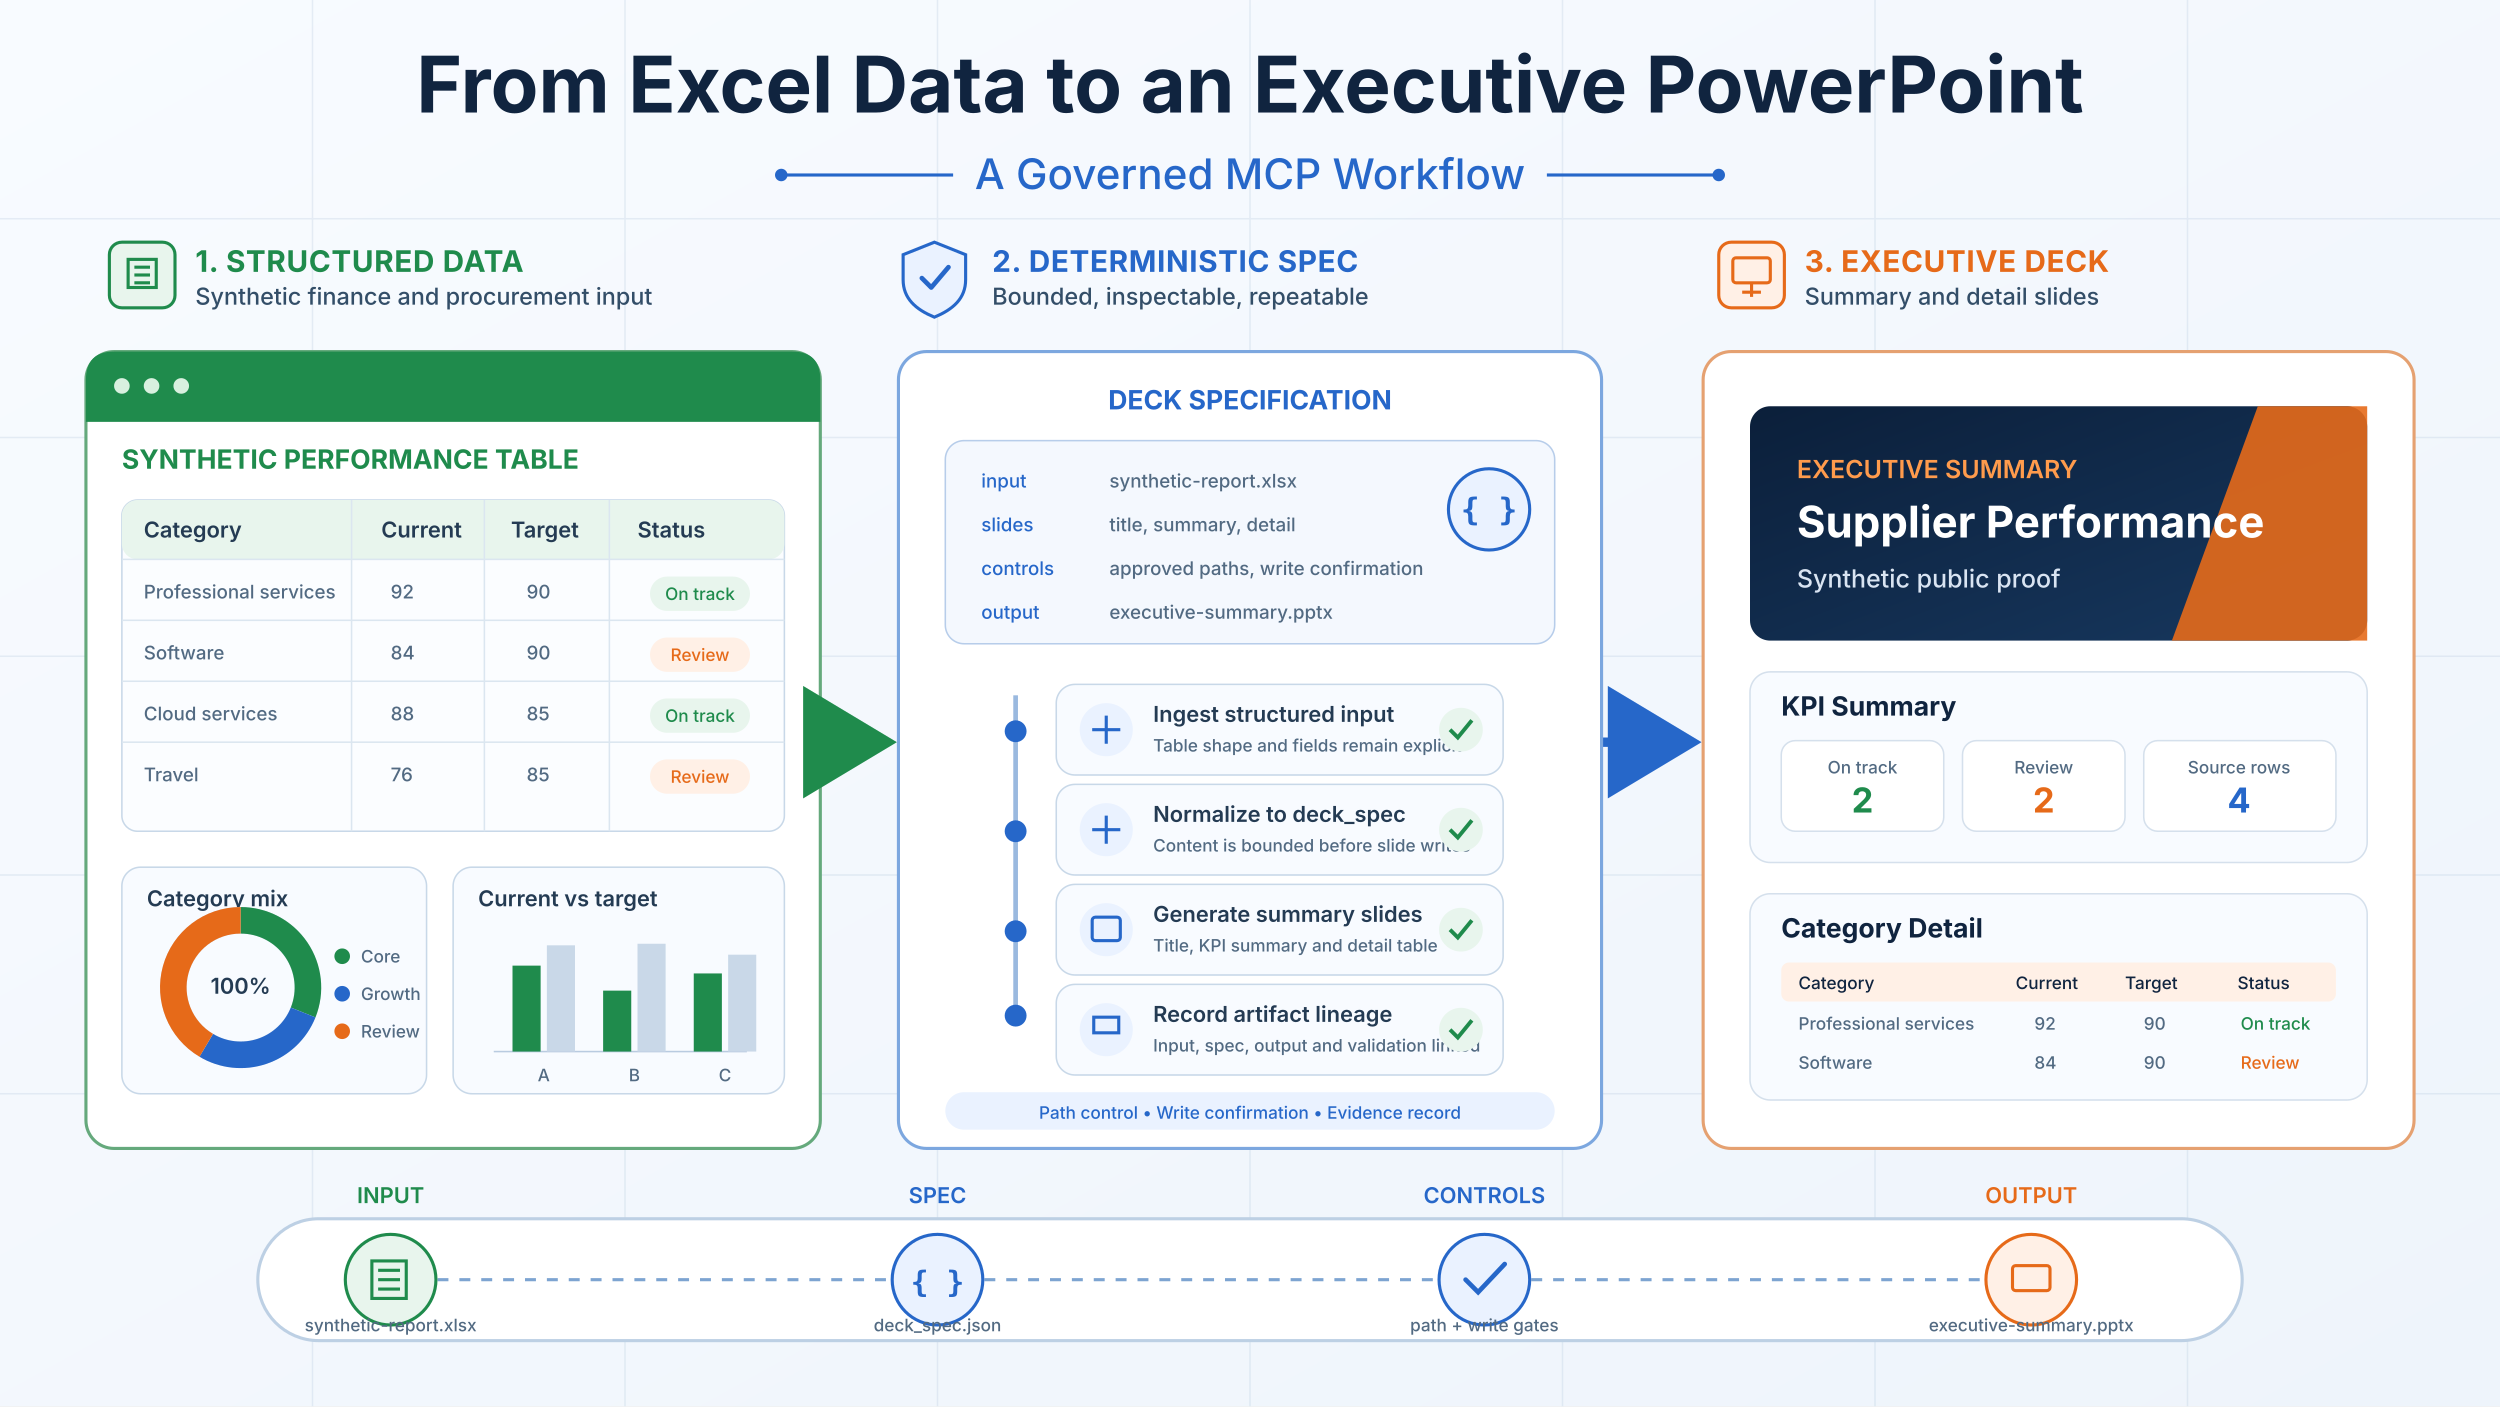
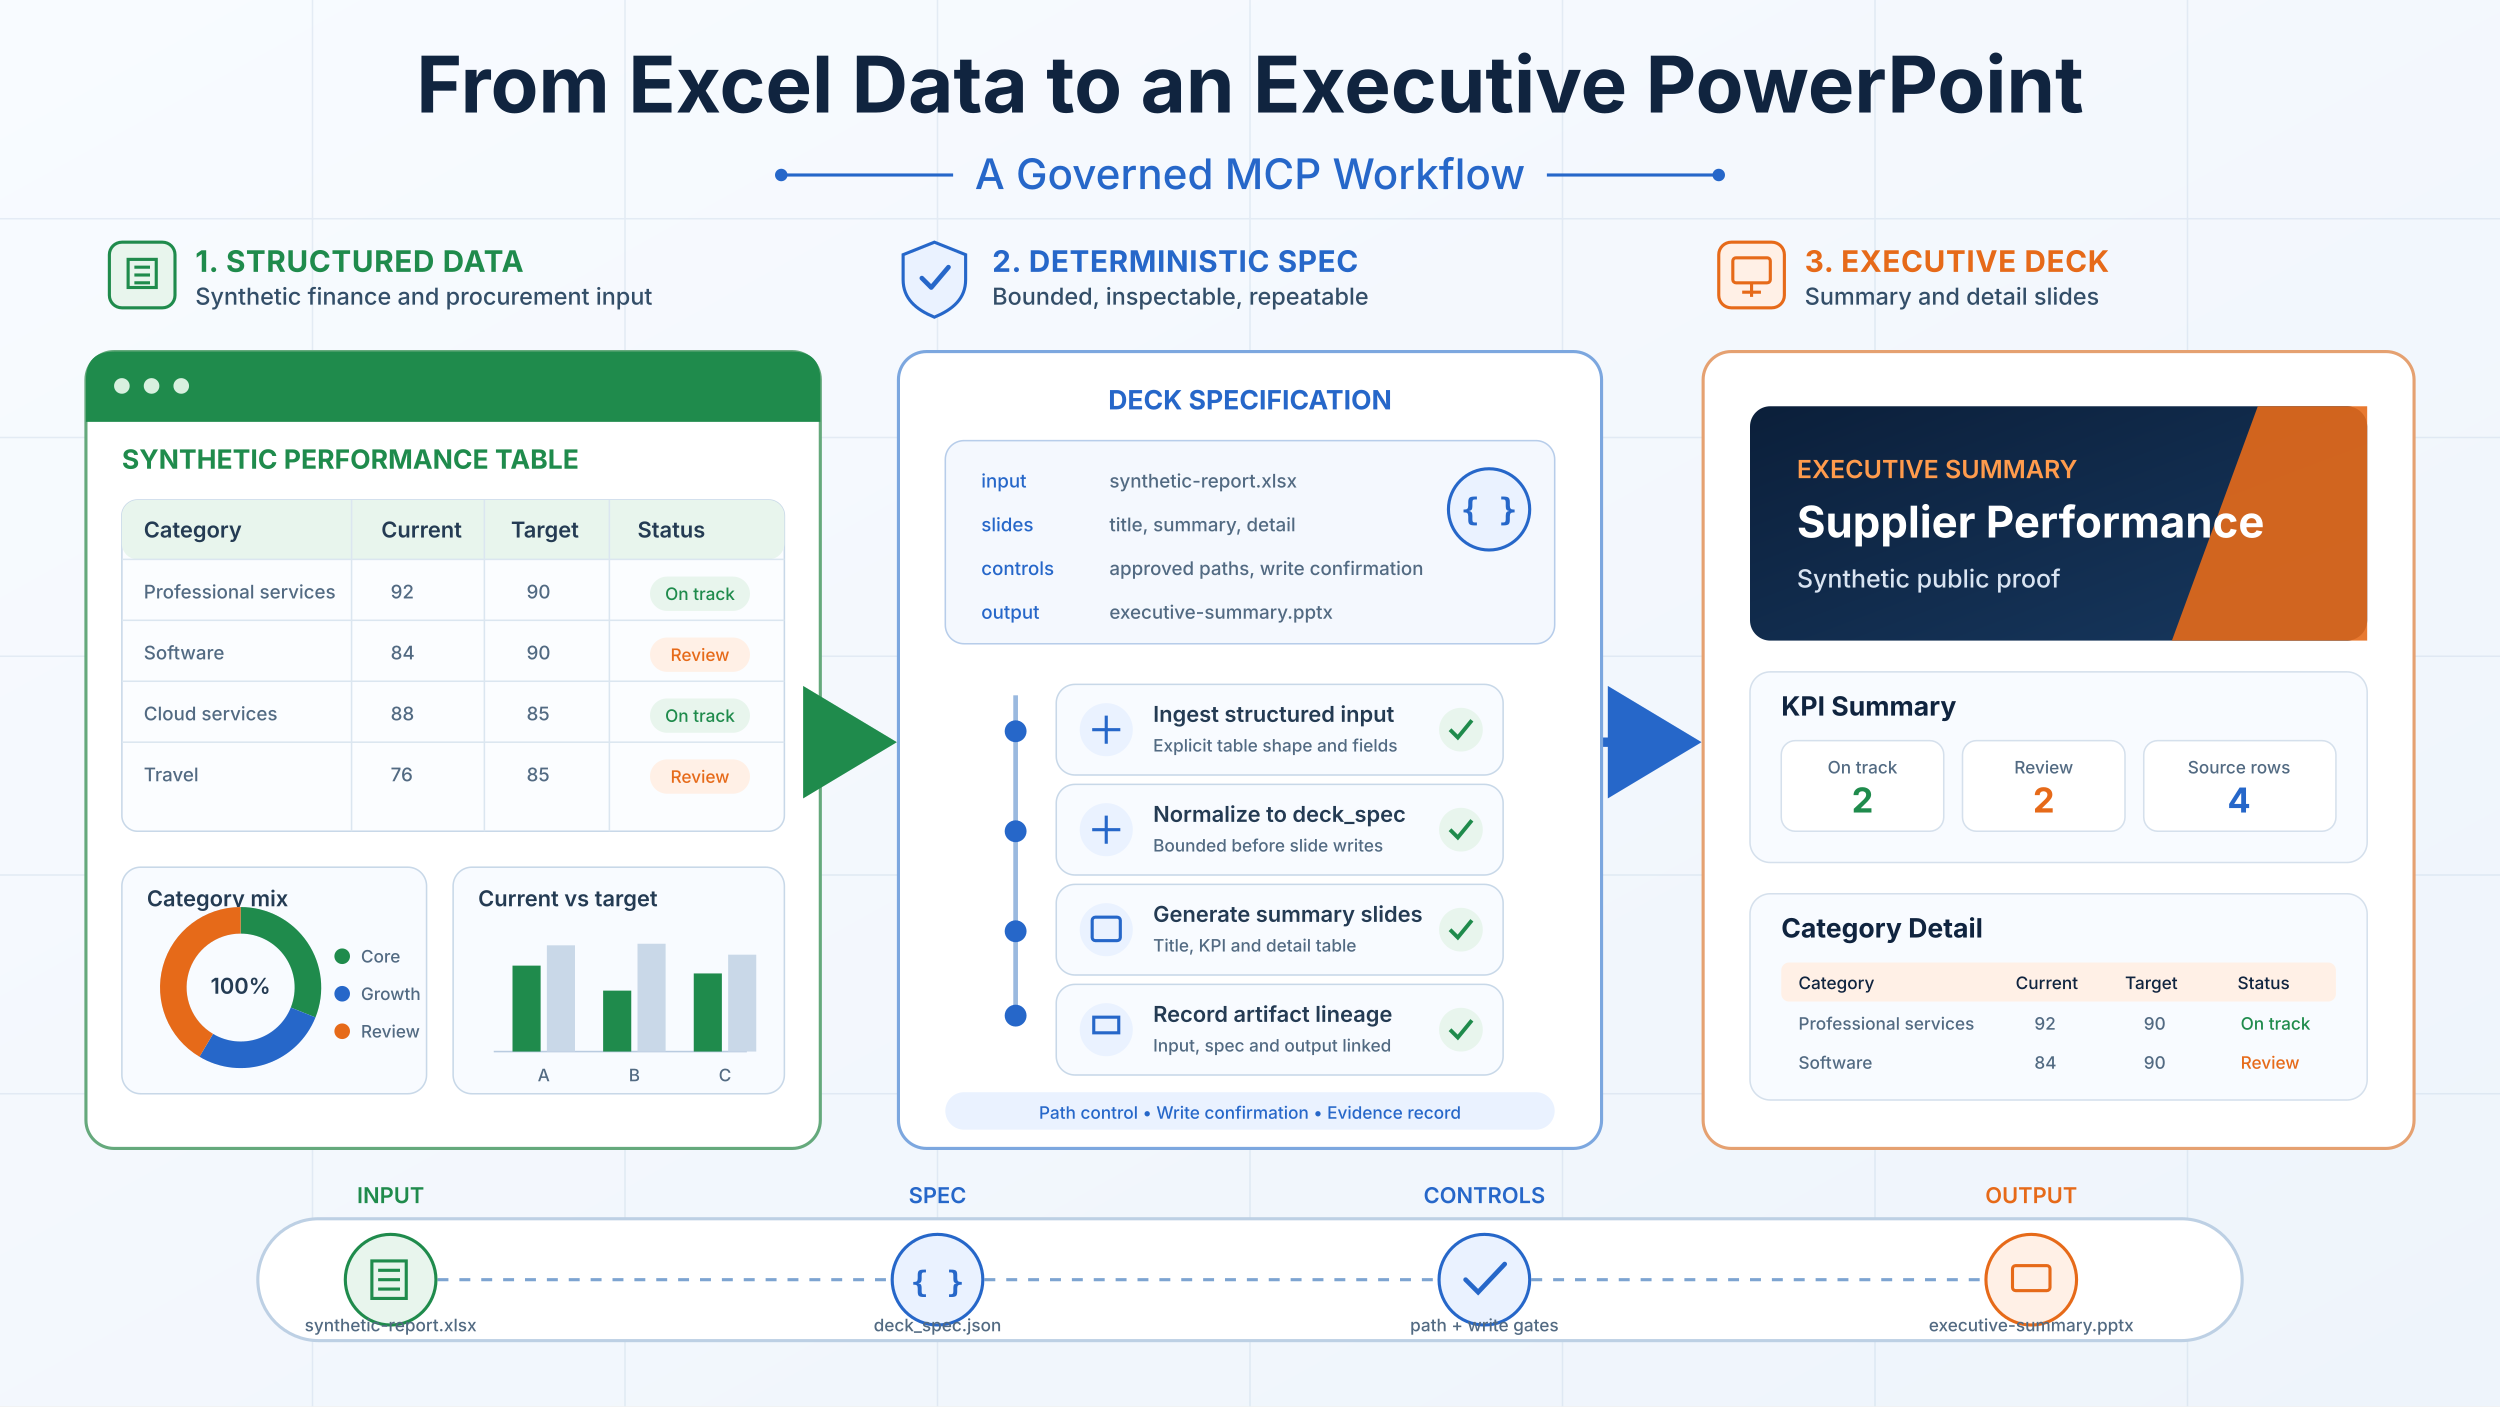
<svg xmlns="http://www.w3.org/2000/svg" viewBox="0 0 1600 900" role="img" aria-labelledby="title desc">
  <defs>
    <linearGradient id="bg" x1="0" y1="0" x2="1" y2="1">
      <stop offset="0" stop-color="#f8fbff" />
      <stop offset="1" stop-color="#eef4fb" />
    </linearGradient>
    <linearGradient id="navySlide" x1="0" y1="0" x2="1" y2="1">
      <stop offset="0" stop-color="#0b1f3a" />
      <stop offset="1" stop-color="#17385f" />
    </linearGradient>
    <filter id="shadow" x="-20%" y="-20%" width="140%" height="140%">
      <feDropShadow dx="0" dy="8" stdDeviation="10" flood-color="#16324f" flood-opacity="0.12" />
    </filter>
    <marker id="arrowGreen" markerWidth="12" markerHeight="12" refX="9" refY="6" orient="auto">
      <path d="M0,0 L10,6 L0,12 Z" fill="#1f8b4c" />
    </marker>
    <marker id="arrowBlue" markerWidth="12" markerHeight="12" refX="9" refY="6" orient="auto">
      <path d="M0,0 L10,6 L0,12 Z" fill="#2667c9" />
    </marker>
    <style>
      .title { font-family: Inter, Arial, sans-serif; font-size: 50px; font-weight: 700; fill: #10243f; }
      .subtitle { font-family: Inter, Arial, sans-serif; font-size: 27px; font-weight: 500; fill: #2667c9; }
      .section { font-family: Inter, Arial, sans-serif; font-size: 19px; font-weight: 700; letter-spacing: 0.4px; }
      .sectionSub { font-family: Inter, Arial, sans-serif; font-size: 15px; font-weight: 500; fill: #334e68; }
      .cardTitle { font-family: Inter, Arial, sans-serif; font-size: 17px; font-weight: 700; fill: #10243f; }
      .label { font-family: Inter, Arial, sans-serif; font-size: 14px; font-weight: 600; fill: #243b53; }
      .small { font-family: Inter, Arial, sans-serif; font-size: 12px; font-weight: 500; fill: #526a82; }
      .tiny { font-family: Inter, Arial, sans-serif; font-size: 11px; font-weight: 500; fill: #526a82; }
      .white { fill: #ffffff; }
      .green { fill: #1f8b4c; }
      .blue { fill: #2667c9; }
      .orange { fill: #e66a19; }
      .navy { fill: #10243f; }
      .strokeSoft { stroke: #c9d8e8; stroke-width: 1.5; }
    </style>
  </defs>
  <rect width="1600" height="900" fill="url(#bg)" />
  <g opacity="0.25" stroke="#aac0d8" stroke-width="1">
    <path d="M0 140 H1600 M0 280 H1600 M0 420 H1600 M0 560 H1600 M0 700 H1600" />
    <path d="M200 0 V900 M400 0 V900 M600 0 V900 M800 0 V900 M1000 0 V900 M1200 0 V900 M1400 0 V900" />
  </g>
  <text x="800" y="72" text-anchor="middle" class="title">From Excel Data to an Executive PowerPoint</text>
  <line x1="500" y1="112" x2="610" y2="112" stroke="#2667c9" stroke-width="2" />
  <circle cx="500" cy="112" r="4" fill="#2667c9" />
  <text x="800" y="121" text-anchor="middle" class="subtitle">A Governed MCP Workflow</text>
  <line x1="990" y1="112" x2="1100" y2="112" stroke="#2667c9" stroke-width="2" />
  <circle cx="1100" cy="112" r="4" fill="#2667c9" />
  <g aria-label="Stage one structured data">
    <rect x="70" y="155" width="42" height="42" rx="8" fill="#e8f5ed" stroke="#1f8b4c" stroke-width="2" />
    <path d="M82 166 H100 V184 H82 Z M86 171 H96 M86 176 H96 M86 181 H96" fill="none" stroke="#1f8b4c" stroke-width="2" />
    <text x="125" y="174" class="section green">1. STRUCTURED DATA</text>
    <text x="125" y="195" class="sectionSub">Synthetic finance and procurement input</text>
  </g>
  <g aria-label="Stage two deterministic specification">
    <path d="M598 155 L618 163 V179 C618 191 610 198 598 203 C586 198 578 191 578 179 V163 Z" fill="#eaf2ff" stroke="#2667c9" stroke-width="2" />
    <path d="M590 178 L596 184 L607 171" fill="none" stroke="#2667c9" stroke-width="3" stroke-linecap="round" stroke-linejoin="round" />
    <text x="635" y="174" class="section blue">2. DETERMINISTIC SPEC</text>
    <text x="635" y="195" class="sectionSub">Bounded, inspectable, repeatable</text>
  </g>
  <g aria-label="Stage three presentation output">
    <rect x="1100" y="155" width="42" height="42" rx="8" fill="#fff0e6" stroke="#e66a19" stroke-width="2" />
    <rect x="1109" y="165" width="24" height="16" rx="2" fill="none" stroke="#e66a19" stroke-width="2" />
    <path d="M1115 187 H1127 M1121 181 V190" stroke="#e66a19" stroke-width="2" />
    <text x="1155" y="174" class="section orange">3. EXECUTIVE DECK</text>
    <text x="1155" y="195" class="sectionSub">Summary and detail slides</text>
  </g>
  <g aria-label="Synthetic spreadsheet input">
    <rect x="55" y="225" width="470" height="510" rx="18" fill="#ffffff" stroke="#65a97c" stroke-width="2" />
    <path d="M55 243 Q55 225 73 225 H507 Q525 225 525 243 V270 H55 Z" fill="#1f8b4c" />
    <circle cx="78" cy="247" r="5" fill="#d8f0df" />
    <circle cx="97" cy="247" r="5" fill="#d8f0df" />
    <circle cx="116" cy="247" r="5" fill="#d8f0df" />
    <text x="78" y="300" class="cardTitle green">SYNTHETIC PERFORMANCE TABLE</text>
    <rect x="78" y="320" width="424" height="212" rx="10" fill="#fbfdff" stroke="#c8d8e8" />
    <rect x="78" y="320" width="424" height="38" rx="10" fill="#e8f5ed" />
    <text x="92" y="344" class="label">Category</text>
    <text x="244" y="344" class="label">Current</text>
    <text x="327" y="344" class="label">Target</text>
    <text x="408" y="344" class="label">Status</text>
    <g stroke="#dbe6f0" stroke-width="1">
      <path d="M78 358 H502 M78 397 H502 M78 436 H502 M78 475 H502" />
      <path d="M225 320 V532 M310 320 V532 M390 320 V532" />
    </g>
    <text x="92" y="383" class="small">Professional services</text>
    <text x="250" y="383" class="small">92</text>
    <text x="337" y="383" class="small">90</text>
    <rect x="416" y="369" width="64" height="22" rx="11" fill="#e8f5ed" />
    <text x="448" y="384" text-anchor="middle" class="tiny green">On track</text>
    <text x="92" y="422" class="small">Software</text>
    <text x="250" y="422" class="small">84</text>
    <text x="337" y="422" class="small">90</text>
    <rect x="416" y="408" width="64" height="22" rx="11" fill="#fff0e6" />
    <text x="448" y="423" text-anchor="middle" class="tiny orange">Review</text>
    <text x="92" y="461" class="small">Cloud services</text>
    <text x="250" y="461" class="small">88</text>
    <text x="337" y="461" class="small">85</text>
    <rect x="416" y="447" width="64" height="22" rx="11" fill="#e8f5ed" />
    <text x="448" y="462" text-anchor="middle" class="tiny green">On track</text>
    <text x="92" y="500" class="small">Travel</text>
    <text x="250" y="500" class="small">76</text>
    <text x="337" y="500" class="small">85</text>
    <rect x="416" y="486" width="64" height="22" rx="11" fill="#fff0e6" />
    <text x="448" y="501" text-anchor="middle" class="tiny orange">Review</text>
    <rect x="78" y="555" width="195" height="145" rx="12" fill="#f8fbff" stroke="#c8d8e8" />
    <text x="94" y="580" class="label">Category mix</text>
    <circle cx="154" cy="632" r="43" fill="none" stroke="#d7e2ed" stroke-width="17" />
    <path d="M154 589 A43 43 0 0 1 194 648" fill="none" stroke="#1f8b4c" stroke-width="17" />
    <path d="M194 648 A43 43 0 0 1 132 669" fill="none" stroke="#2667c9" stroke-width="17" />
    <path d="M132 669 A43 43 0 0 1 154 589" fill="none" stroke="#e66a19" stroke-width="17" />
    <text x="154" y="636" text-anchor="middle" class="label">100%</text>
    <circle cx="219" cy="612" r="5" fill="#1f8b4c" />
    <text x="231" y="616" class="tiny">Core</text>
    <circle cx="219" cy="636" r="5" fill="#2667c9" />
    <text x="231" y="640" class="tiny">Growth</text>
    <circle cx="219" cy="660" r="5" fill="#e66a19" />
    <text x="231" y="664" class="tiny">Review</text>
    <rect x="290" y="555" width="212" height="145" rx="12" fill="#f8fbff" stroke="#c8d8e8" />
    <text x="306" y="580" class="label">Current vs target</text>
    <line x1="316" y1="673" x2="478" y2="673" stroke="#b9cbe0" />
    <rect x="328" y="618" width="18" height="55" fill="#1f8b4c" />
    <rect x="350" y="605" width="18" height="68" fill="#c9d8e8" />
    <rect x="386" y="634" width="18" height="39" fill="#1f8b4c" />
    <rect x="408" y="604" width="18" height="69" fill="#c9d8e8" />
    <rect x="444" y="623" width="18" height="50" fill="#1f8b4c" />
    <rect x="466" y="611" width="18" height="62" fill="#c9d8e8" />
    <text x="348" y="692" text-anchor="middle" class="tiny">A</text>
    <text x="406" y="692" text-anchor="middle" class="tiny">B</text>
    <text x="464" y="692" text-anchor="middle" class="tiny">C</text>
  </g>
  <line x1="535" y1="475" x2="568" y2="475" stroke="#1f8b4c" stroke-width="6" marker-end="url(#arrowGreen)" />
  <line x1="1025" y1="475" x2="1083" y2="475" stroke="#2667c9" stroke-width="6" marker-end="url(#arrowBlue)" />
  <g aria-label="Deterministic workflow specification">
    <rect x="575" y="225" width="450" height="510" rx="18" fill="#ffffff" stroke="#7ca7df" stroke-width="2" />
    <text x="800" y="262" text-anchor="middle" class="cardTitle blue">DECK SPECIFICATION</text>
    <rect x="605" y="282" width="390" height="130" rx="12" fill="#f4f8fe" stroke="#b7cdea" />
    <text x="628" y="312" class="small blue">input</text>
    <text x="710" y="312" class="small">synthetic-report.xlsx</text>
    <text x="628" y="340" class="small blue">slides</text>
    <text x="710" y="340" class="small">title, summary, detail</text>
    <text x="628" y="368" class="small blue">controls</text>
    <text x="710" y="368" class="small">approved paths, write confirmation</text>
    <text x="628" y="396" class="small blue">output</text>
    <text x="710" y="396" class="small">executive-summary.pptx</text>
    <circle cx="953" cy="326" r="26" fill="#eaf2ff" stroke="#2667c9" stroke-width="2" />
    <text x="953" y="333" text-anchor="middle" style="font-family:monospace;font-size:20px;font-weight:700;fill:#2667c9">{ }</text>
    <g>
      <line x1="650" y1="445" x2="650" y2="650" stroke="#9ab9df" stroke-width="3" />
      <circle cx="650" cy="468" r="7" fill="#2667c9" />
      <circle cx="650" cy="532" r="7" fill="#2667c9" />
      <circle cx="650" cy="596" r="7" fill="#2667c9" />
      <circle cx="650" cy="650" r="7" fill="#2667c9" />
      <rect x="676" y="438" width="286" height="58" rx="12" fill="#f8fbff" stroke="#c8d8e8" />
      <circle cx="708" cy="467" r="17" fill="#eaf2ff" />
      <path d="M699 467 H717 M708 458 V476" stroke="#2667c9" stroke-width="2" />
      <text x="738" y="462" class="label">Ingest structured input</text>
-       <text x="738" y="481" class="tiny">Table shape and fields remain explicit</text>
+       <text x="738" y="481" class="tiny">Explicit table shape and fields</text>
      <circle cx="935" cy="467" r="14" fill="#e8f5ed" />
      <path d="M928 467 L933 472 L942 461" fill="none" stroke="#1f8b4c" stroke-width="2.5" />
      <rect x="676" y="502" width="286" height="58" rx="12" fill="#f8fbff" stroke="#c8d8e8" />
      <circle cx="708" cy="531" r="17" fill="#eaf2ff" />
      <path d="M699 531 H717 M708 522 V540" stroke="#2667c9" stroke-width="2" />
      <text x="738" y="526" class="label">Normalize to deck_spec</text>
-       <text x="738" y="545" class="tiny">Content is bounded before slide writes</text>
+       <text x="738" y="545" class="tiny">Bounded before slide writes</text>
      <circle cx="935" cy="531" r="14" fill="#e8f5ed" />
      <path d="M928 531 L933 536 L942 525" fill="none" stroke="#1f8b4c" stroke-width="2.5" />
      <rect x="676" y="566" width="286" height="58" rx="12" fill="#f8fbff" stroke="#c8d8e8" />
      <circle cx="708" cy="595" r="17" fill="#eaf2ff" />
      <rect x="699" y="587" width="18" height="15" rx="2" fill="none" stroke="#2667c9" stroke-width="2" />
      <text x="738" y="590" class="label">Generate summary slides</text>
-       <text x="738" y="609" class="tiny">Title, KPI summary and detail table</text>
+       <text x="738" y="609" class="tiny">Title, KPI and detail table</text>
      <circle cx="935" cy="595" r="14" fill="#e8f5ed" />
      <path d="M928 595 L933 600 L942 589" fill="none" stroke="#1f8b4c" stroke-width="2.5" />
      <rect x="676" y="630" width="286" height="58" rx="12" fill="#f8fbff" stroke="#c8d8e8" />
      <circle cx="708" cy="659" r="17" fill="#eaf2ff" />
      <path d="M700 661 H716 V651 H700 Z" fill="none" stroke="#2667c9" stroke-width="2" />
      <text x="738" y="654" class="label">Record artifact lineage</text>
-       <text x="738" y="673" class="tiny">Input, spec, output and validation linked</text>
+       <text x="738" y="673" class="tiny">Input, spec and output linked</text>
      <circle cx="935" cy="659" r="14" fill="#e8f5ed" />
      <path d="M928 659 L933 664 L942 653" fill="none" stroke="#1f8b4c" stroke-width="2.5" />
    </g>
    <rect x="605" y="699" width="390" height="24" rx="12" fill="#eaf2ff" />
    <text x="800" y="716" text-anchor="middle" class="tiny blue">Path control • Write confirmation • Evidence record</text>
  </g>
  <g aria-label="Executive presentation output">
    <rect x="1090" y="225" width="455" height="510" rx="18" fill="#ffffff" stroke="#e5a171" stroke-width="2" />
    <rect x="1120" y="260" width="395" height="150" rx="13" fill="url(#navySlide)" />
    <path d="M1445 260 H1515 V410 H1390 Z" fill="#e66a19" opacity="0.9" />
    <text x="1150" y="306" style="font-family:Inter,Arial,sans-serif;font-size:16px;font-weight:600;fill:#ff9b4c">EXECUTIVE SUMMARY</text>
    <text x="1150" y="344" style="font-family:Inter,Arial,sans-serif;font-size:28px;font-weight:700;fill:#ffffff">Supplier Performance</text>
    <text x="1150" y="376" style="font-family:Inter,Arial,sans-serif;font-size:16px;font-weight:500;fill:#d9e4f2">Synthetic public proof</text>
    <rect x="1120" y="430" width="395" height="122" rx="13" fill="#f8fbff" stroke="#d5e0ec" />
    <text x="1140" y="458" class="cardTitle">KPI Summary</text>
    <g>
      <rect x="1140" y="474" width="104" height="58" rx="9" fill="#ffffff" stroke="#d5e0ec" />
      <text x="1192" y="495" text-anchor="middle" class="tiny">On track</text>
      <text x="1192" y="520" text-anchor="middle" style="font-family:Inter,Arial,sans-serif;font-size:22px;font-weight:700;fill:#1f8b4c">2</text>
      <rect x="1256" y="474" width="104" height="58" rx="9" fill="#ffffff" stroke="#d5e0ec" />
      <text x="1308" y="495" text-anchor="middle" class="tiny">Review</text>
      <text x="1308" y="520" text-anchor="middle" style="font-family:Inter,Arial,sans-serif;font-size:22px;font-weight:700;fill:#e66a19">2</text>
      <rect x="1372" y="474" width="123" height="58" rx="9" fill="#ffffff" stroke="#d5e0ec" />
      <text x="1433" y="495" text-anchor="middle" class="tiny">Source rows</text>
      <text x="1433" y="520" text-anchor="middle" style="font-family:Inter,Arial,sans-serif;font-size:22px;font-weight:700;fill:#2667c9">4</text>
    </g>
    <rect x="1120" y="572" width="395" height="132" rx="13" fill="#f8fbff" stroke="#d5e0ec" />
    <text x="1140" y="600" class="cardTitle">Category Detail</text>
    <rect x="1140" y="616" width="355" height="25" rx="5" fill="#fff0e6" />
    <text x="1151" y="633" class="tiny navy">Category</text>
    <text x="1290" y="633" class="tiny navy">Current</text>
    <text x="1360" y="633" class="tiny navy">Target</text>
    <text x="1432" y="633" class="tiny navy">Status</text>
    <g class="tiny">
      <text x="1151" y="659">Professional services</text>
      <text x="1302" y="659">92</text>
      <text x="1372" y="659">90</text>
      <text x="1434" y="659" class="green">On track</text>
      <text x="1151" y="684">Software</text>
      <text x="1302" y="684">84</text>
      <text x="1372" y="684">90</text>
      <text x="1434" y="684" class="orange">Review</text>
    </g>
  </g>
  <g aria-label="Artifact lineage">
    <rect x="165" y="780" width="1270" height="78" rx="39" fill="#ffffff" stroke="#bdd0e4" stroke-width="2" />
    <line x1="280" y1="819" x2="1320" y2="819" stroke="#7da4d1" stroke-width="2" stroke-dasharray="7 7" />
    <circle cx="250" cy="819" r="29" fill="#e8f5ed" stroke="#1f8b4c" stroke-width="2" />
    <path d="M238 807 H260 V831 H238 Z M242 813 H256 M242 819 H256 M242 825 H256" fill="none" stroke="#1f8b4c" stroke-width="2" />
    <text x="250" y="770" text-anchor="middle" class="label green">INPUT</text>
    <text x="250" y="852" text-anchor="middle" class="tiny">synthetic-report.xlsx</text>
    <circle cx="600" cy="819" r="29" fill="#eaf2ff" stroke="#2667c9" stroke-width="2" />
    <text x="600" y="827" text-anchor="middle" style="font-family:monospace;font-size:19px;font-weight:700;fill:#2667c9">{ }</text>
    <text x="600" y="770" text-anchor="middle" class="label blue">SPEC</text>
    <text x="600" y="852" text-anchor="middle" class="tiny">deck_spec.json</text>
    <circle cx="950" cy="819" r="29" fill="#eaf2ff" stroke="#2667c9" stroke-width="2" />
    <path d="M938 819 L946 827 L963 809" fill="none" stroke="#2667c9" stroke-width="3" stroke-linecap="round" />
    <text x="950" y="770" text-anchor="middle" class="label blue">CONTROLS</text>
    <text x="950" y="852" text-anchor="middle" class="tiny">path + write gates</text>
    <circle cx="1300" cy="819" r="29" fill="#fff0e6" stroke="#e66a19" stroke-width="2" />
    <rect x="1288" y="810" width="24" height="16" rx="2" fill="none" stroke="#e66a19" stroke-width="2" />
    <text x="1300" y="770" text-anchor="middle" class="label orange">OUTPUT</text>
    <text x="1300" y="852" text-anchor="middle" class="tiny">executive-summary.pptx</text>
  </g>
</svg>
